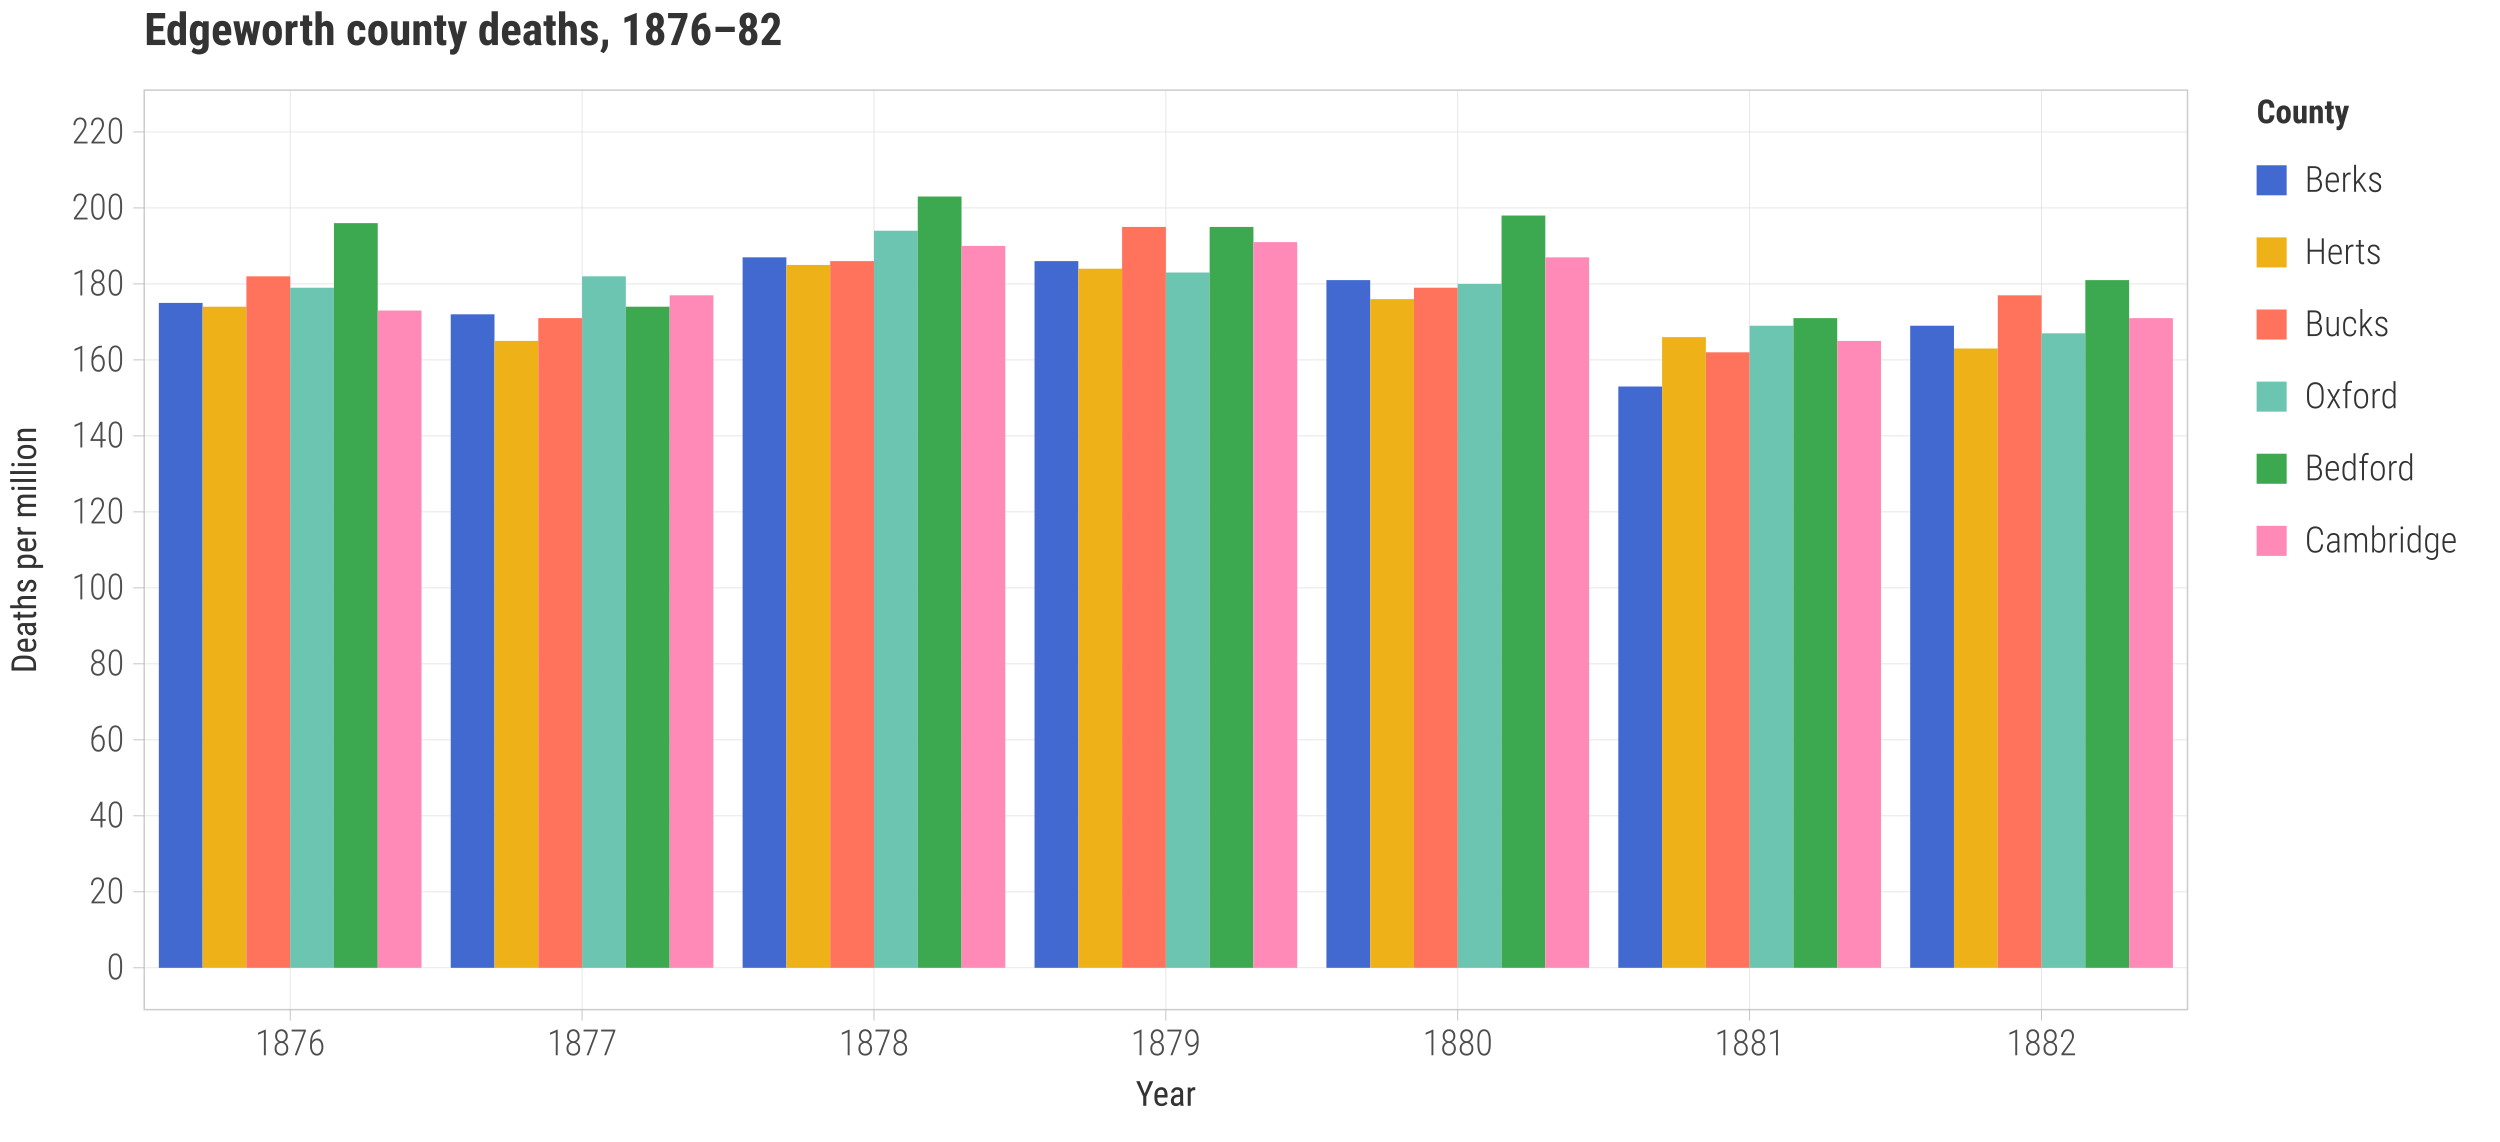
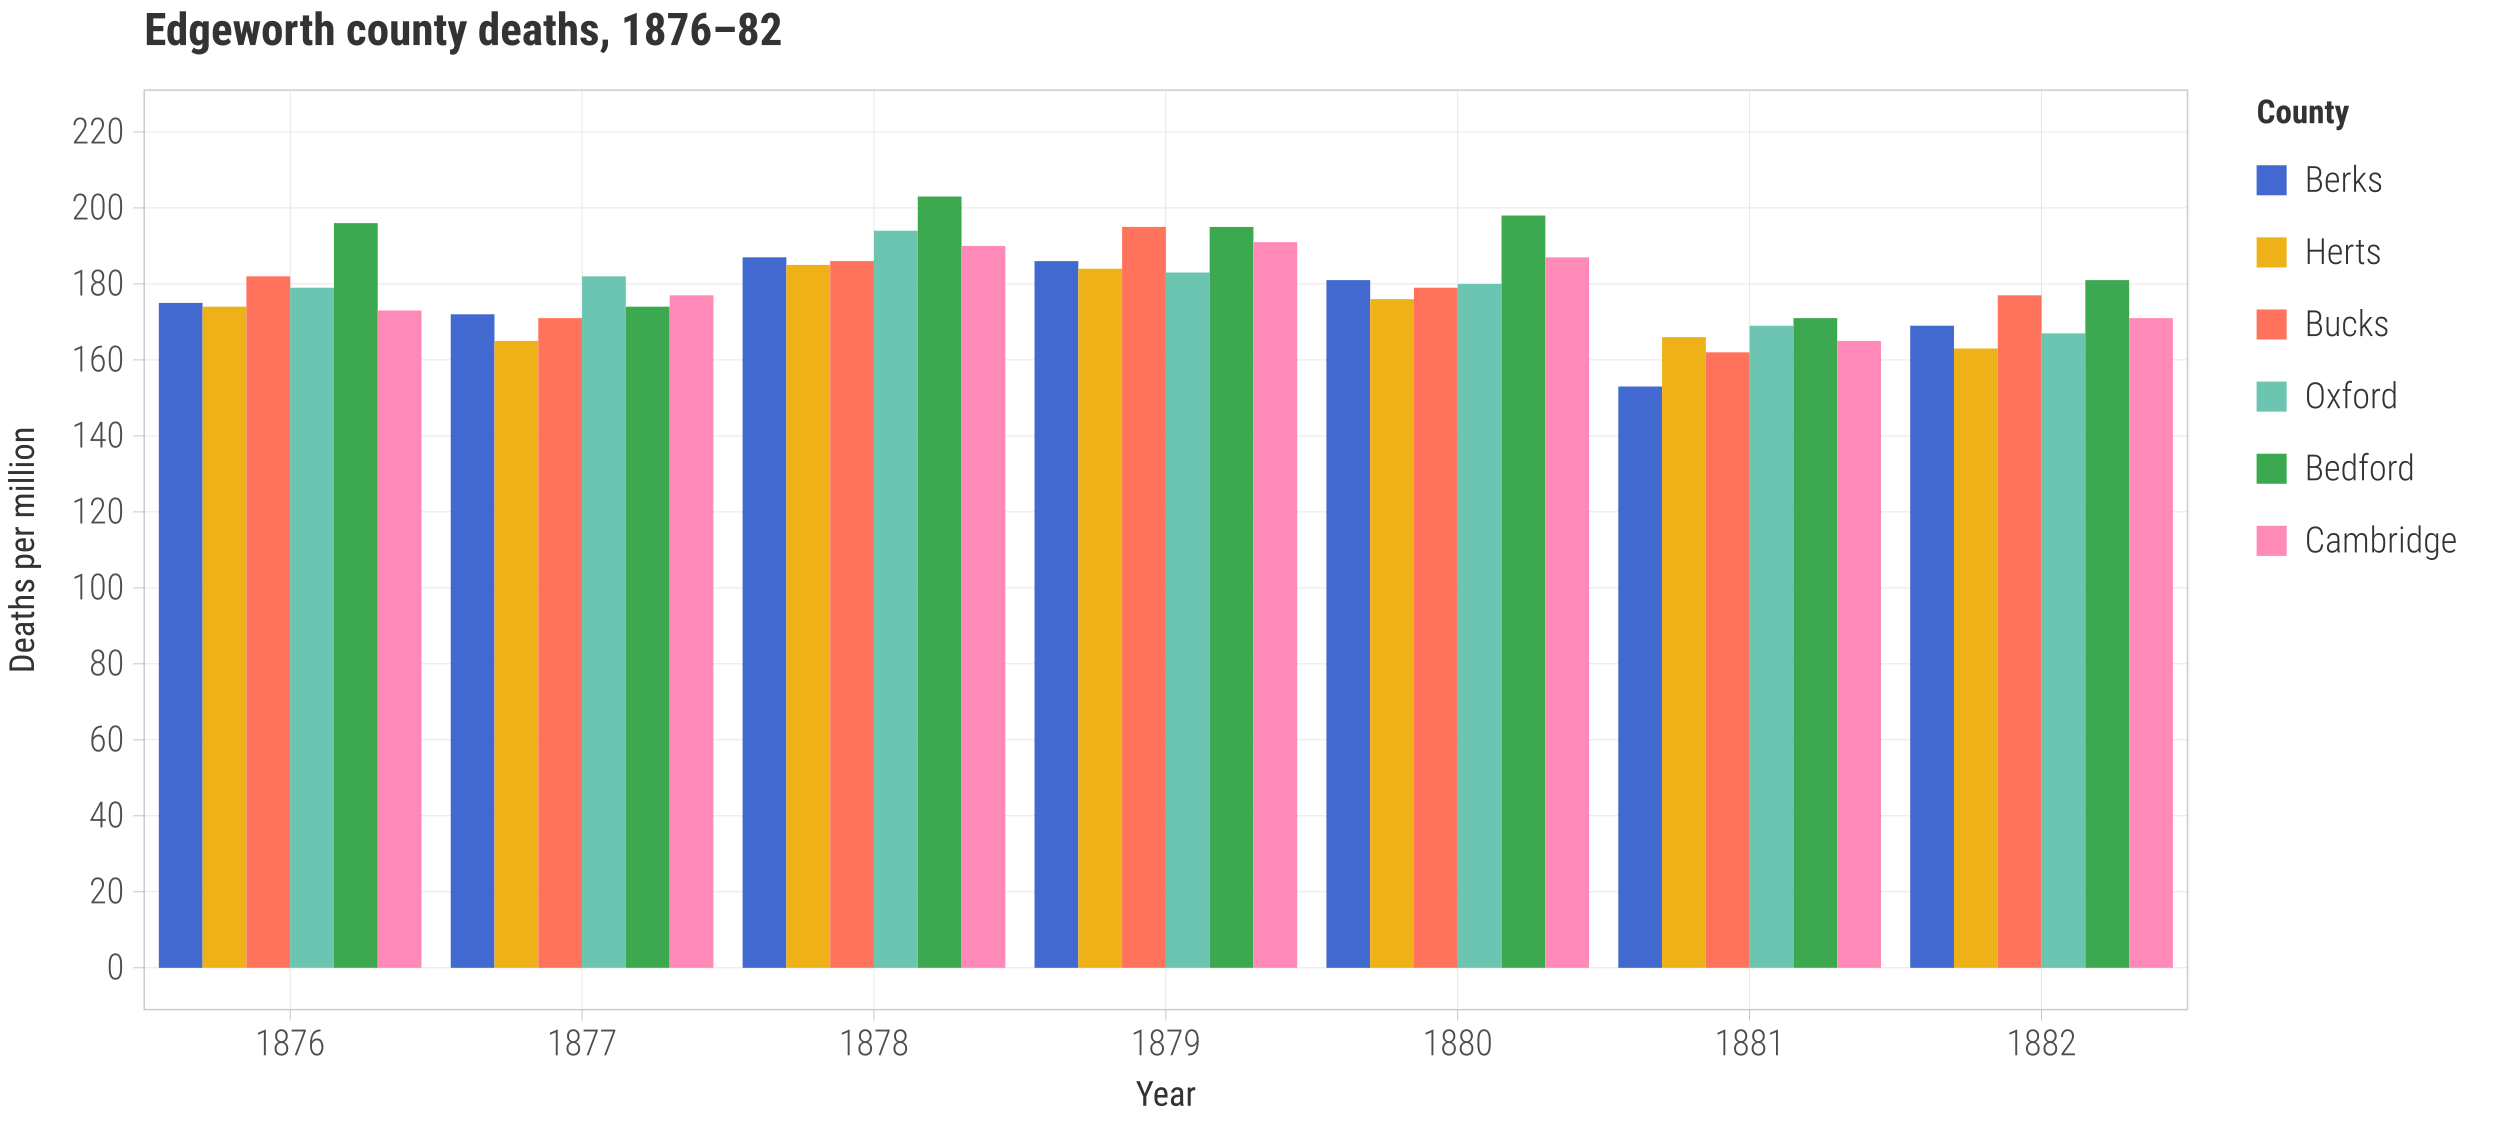
<svg xmlns="http://www.w3.org/2000/svg" width="832" height="380" viewBox="0 0 832 380" role="img" aria-label="Edgeworth county deaths, 1876–82" class="gg-plot" font-family="&quot;Roboto Condensed&quot;, &quot;Arial Narrow&quot;, Arial, sans-serif" font-size="11" font-weight="300" text-rendering="optimizeLegibility" shape-rendering="geometricPrecision">
  <rect class="gg-paper" width="832" height="380" fill="var(--gg-paper, #ffffff)" />
  <text class="gg-title" x="48" y="15" font-size="15" font-weight="700" fill="var(--gg-ink, #333333)">Edgeworth county deaths, 1876–82</text>
  <defs>
    <clipPath id="slight_attendees-dodge_observable10_832x380-gg-clip-0">
      <rect width="680" height="306" />
    </clipPath>
  </defs>
  <g class="gg-panel" data-panel="0" transform="translate(48,30)">
    <rect class="gg-panel-background" width="680" height="306" fill="var(--gg-panel, #ffffff)" />
    <g class="gg-grid" stroke="var(--gg-grid, #dedede)" stroke-width="0.25" vector-effect="non-scaling-stroke">
      <line x1="48.57" y1="0" x2="48.57" y2="306" />
      <line x1="145.71" y1="0" x2="145.71" y2="306" />
      <line x1="242.86" y1="0" x2="242.86" y2="306" />
      <line x1="340" y1="0" x2="340" y2="306" />
      <line x1="437.14" y1="0" x2="437.14" y2="306" />
      <line x1="534.29" y1="0" x2="534.29" y2="306" />
      <line x1="631.43" y1="0" x2="631.43" y2="306" />
      <line x1="0" y1="292.09" x2="680" y2="292.09" />
      <line x1="0" y1="266.8" x2="680" y2="266.8" />
      <line x1="0" y1="241.51" x2="680" y2="241.51" />
      <line x1="0" y1="216.22" x2="680" y2="216.22" />
      <line x1="0" y1="190.93" x2="680" y2="190.93" />
      <line x1="0" y1="165.64" x2="680" y2="165.64" />
      <line x1="0" y1="140.36" x2="680" y2="140.36" />
      <line x1="0" y1="115.07" x2="680" y2="115.07" />
      <line x1="0" y1="89.78" x2="680" y2="89.78" />
      <line x1="0" y1="64.49" x2="680" y2="64.49" />
      <line x1="0" y1="39.2" x2="680" y2="39.2" />
      <line x1="0" y1="13.91" x2="680" y2="13.91" />
    </g>
    <g class="gg-marks" clip-path="url(#slight_attendees-dodge_observable10_832x380-gg-clip-0)">
      <g class="gg-batch gg-rects" data-layer="0">
        <rect x="4.86" y="70.81" width="14.57" height="221.28" fill="#4269d0" />
        <rect x="19.43" y="72.07" width="14.57" height="220.02" fill="#efb118" />
        <rect x="34" y="61.96" width="14.57" height="230.13" fill="#ff725c" />
        <rect x="48.57" y="65.75" width="14.57" height="226.34" fill="#6cc5b0" />
        <rect x="63.14" y="44.26" width="14.57" height="247.83" fill="#3ca951" />
        <rect x="77.71" y="73.34" width="14.57" height="218.75" fill="#ff8ab7" />
        <rect x="102" y="74.6" width="14.57" height="217.49" fill="#4269d0" />
        <rect x="116.57" y="83.45" width="14.57" height="208.64" fill="#efb118" />
        <rect x="131.14" y="75.87" width="14.57" height="216.22" fill="#ff725c" />
        <rect x="145.71" y="61.96" width="14.57" height="230.13" fill="#6cc5b0" />
        <rect x="160.29" y="72.07" width="14.57" height="220.02" fill="#3ca951" />
        <rect x="174.86" y="68.28" width="14.57" height="223.81" fill="#ff8ab7" />
        <rect x="199.14" y="55.64" width="14.57" height="236.45" fill="#4269d0" />
        <rect x="213.71" y="58.17" width="14.57" height="233.93" fill="#efb118" />
        <rect x="228.29" y="56.9" width="14.57" height="235.19" fill="#ff725c" />
        <rect x="242.86" y="46.79" width="14.57" height="245.31" fill="#6cc5b0" />
        <rect x="257.43" y="35.4" width="14.57" height="256.69" fill="#3ca951" />
        <rect x="272" y="51.84" width="14.57" height="240.25" fill="#ff8ab7" />
        <rect x="296.29" y="56.9" width="14.57" height="235.19" fill="#4269d0" />
        <rect x="310.86" y="59.43" width="14.57" height="232.66" fill="#efb118" />
        <rect x="325.43" y="45.52" width="14.57" height="246.57" fill="#ff725c" />
        <rect x="340" y="60.69" width="14.57" height="231.4" fill="#6cc5b0" />
        <rect x="354.57" y="45.52" width="14.57" height="246.57" fill="#3ca951" />
        <rect x="369.14" y="50.58" width="14.57" height="241.51" fill="#ff8ab7" />
        <rect x="393.43" y="63.22" width="14.57" height="228.87" fill="#4269d0" />
        <rect x="408" y="69.55" width="14.57" height="222.55" fill="#efb118" />
        <rect x="422.57" y="65.75" width="14.57" height="226.34" fill="#ff725c" />
        <rect x="437.14" y="64.49" width="14.57" height="227.6" fill="#6cc5b0" />
        <rect x="451.71" y="41.73" width="14.57" height="250.36" fill="#3ca951" />
        <rect x="466.29" y="55.64" width="14.57" height="236.45" fill="#ff8ab7" />
        <rect x="490.57" y="98.63" width="14.57" height="193.46" fill="#4269d0" />
        <rect x="505.14" y="82.19" width="14.57" height="209.9" fill="#efb118" />
        <rect x="519.71" y="87.25" width="14.57" height="204.84" fill="#ff725c" />
        <rect x="534.29" y="78.4" width="14.57" height="213.69" fill="#6cc5b0" />
        <rect x="548.86" y="75.87" width="14.57" height="216.22" fill="#3ca951" />
        <rect x="563.43" y="83.45" width="14.57" height="208.64" fill="#ff8ab7" />
        <rect x="587.71" y="78.4" width="14.57" height="213.69" fill="#4269d0" />
        <rect x="602.29" y="85.98" width="14.57" height="206.11" fill="#efb118" />
        <rect x="616.86" y="68.28" width="14.57" height="223.81" fill="#ff725c" />
        <rect x="631.43" y="80.93" width="14.57" height="211.17" fill="#6cc5b0" />
        <rect x="646" y="63.22" width="14.57" height="228.87" fill="#3ca951" />
        <rect x="660.57" y="75.87" width="14.57" height="216.22" fill="#ff8ab7" />
      </g>
    </g>
    <rect class="gg-panel-border" width="680" height="306" fill="none" stroke="var(--gg-panelBorder, #cccccc)" stroke-width="0.5" vector-effect="non-scaling-stroke" />
  </g>
  <g class="gg-axis gg-axis-x" transform="translate(48,336)">
    <g class="gg-tick" transform="translate(48.57,0)">
      <line y2="3.67" stroke="var(--gg-tickColor, #b3b3b3)" stroke-width="0.25" vector-effect="non-scaling-stroke" />
      <text y="6.67" dy="0.71em" text-anchor="middle" fill="var(--gg-axisText, #4d4d4d)" font-size="12" font-weight="300">1876</text>
    </g>
    <g class="gg-tick" transform="translate(145.71,0)">
      <line y2="3.67" stroke="var(--gg-tickColor, #b3b3b3)" stroke-width="0.25" vector-effect="non-scaling-stroke" />
      <text y="6.67" dy="0.71em" text-anchor="middle" fill="var(--gg-axisText, #4d4d4d)" font-size="12" font-weight="300">1877</text>
    </g>
    <g class="gg-tick" transform="translate(242.86,0)">
      <line y2="3.67" stroke="var(--gg-tickColor, #b3b3b3)" stroke-width="0.25" vector-effect="non-scaling-stroke" />
      <text y="6.67" dy="0.71em" text-anchor="middle" fill="var(--gg-axisText, #4d4d4d)" font-size="12" font-weight="300">1878</text>
    </g>
    <g class="gg-tick" transform="translate(340,0)">
      <line y2="3.67" stroke="var(--gg-tickColor, #b3b3b3)" stroke-width="0.25" vector-effect="non-scaling-stroke" />
      <text y="6.67" dy="0.71em" text-anchor="middle" fill="var(--gg-axisText, #4d4d4d)" font-size="12" font-weight="300">1879</text>
    </g>
    <g class="gg-tick" transform="translate(437.14,0)">
      <line y2="3.67" stroke="var(--gg-tickColor, #b3b3b3)" stroke-width="0.25" vector-effect="non-scaling-stroke" />
      <text y="6.67" dy="0.71em" text-anchor="middle" fill="var(--gg-axisText, #4d4d4d)" font-size="12" font-weight="300">1880</text>
    </g>
    <g class="gg-tick" transform="translate(534.29,0)">
      <line y2="3.67" stroke="var(--gg-tickColor, #b3b3b3)" stroke-width="0.25" vector-effect="non-scaling-stroke" />
      <text y="6.67" dy="0.71em" text-anchor="middle" fill="var(--gg-axisText, #4d4d4d)" font-size="12" font-weight="300">1881</text>
    </g>
    <g class="gg-tick" transform="translate(631.43,0)">
      <line y2="3.67" stroke="var(--gg-tickColor, #b3b3b3)" stroke-width="0.25" vector-effect="non-scaling-stroke" />
      <text y="6.67" dy="0.71em" text-anchor="middle" fill="var(--gg-axisText, #4d4d4d)" font-size="12" font-weight="300">1882</text>
    </g>
  </g>
  <g class="gg-axis gg-axis-y" transform="translate(48,30)">
    <g class="gg-tick" transform="translate(0,292.09)">
      <line x2="-3.67" stroke="var(--gg-tickColor, #b3b3b3)" stroke-width="0.25" vector-effect="non-scaling-stroke" />
      <text x="-6.67" dy="0.32em" text-anchor="end" fill="var(--gg-axisText, #4d4d4d)" font-size="12" font-weight="300">0</text>
    </g>
    <g class="gg-tick" transform="translate(0,266.8)">
      <line x2="-3.67" stroke="var(--gg-tickColor, #b3b3b3)" stroke-width="0.25" vector-effect="non-scaling-stroke" />
      <text x="-6.67" dy="0.32em" text-anchor="end" fill="var(--gg-axisText, #4d4d4d)" font-size="12" font-weight="300">20</text>
    </g>
    <g class="gg-tick" transform="translate(0,241.51)">
      <line x2="-3.67" stroke="var(--gg-tickColor, #b3b3b3)" stroke-width="0.25" vector-effect="non-scaling-stroke" />
      <text x="-6.67" dy="0.32em" text-anchor="end" fill="var(--gg-axisText, #4d4d4d)" font-size="12" font-weight="300">40</text>
    </g>
    <g class="gg-tick" transform="translate(0,216.22)">
      <line x2="-3.67" stroke="var(--gg-tickColor, #b3b3b3)" stroke-width="0.25" vector-effect="non-scaling-stroke" />
      <text x="-6.67" dy="0.32em" text-anchor="end" fill="var(--gg-axisText, #4d4d4d)" font-size="12" font-weight="300">60</text>
    </g>
    <g class="gg-tick" transform="translate(0,190.93)">
      <line x2="-3.67" stroke="var(--gg-tickColor, #b3b3b3)" stroke-width="0.25" vector-effect="non-scaling-stroke" />
      <text x="-6.67" dy="0.32em" text-anchor="end" fill="var(--gg-axisText, #4d4d4d)" font-size="12" font-weight="300">80</text>
    </g>
    <g class="gg-tick" transform="translate(0,165.64)">
      <line x2="-3.67" stroke="var(--gg-tickColor, #b3b3b3)" stroke-width="0.25" vector-effect="non-scaling-stroke" />
      <text x="-6.67" dy="0.32em" text-anchor="end" fill="var(--gg-axisText, #4d4d4d)" font-size="12" font-weight="300">100</text>
    </g>
    <g class="gg-tick" transform="translate(0,140.36)">
      <line x2="-3.67" stroke="var(--gg-tickColor, #b3b3b3)" stroke-width="0.25" vector-effect="non-scaling-stroke" />
      <text x="-6.67" dy="0.32em" text-anchor="end" fill="var(--gg-axisText, #4d4d4d)" font-size="12" font-weight="300">120</text>
    </g>
    <g class="gg-tick" transform="translate(0,115.07)">
      <line x2="-3.67" stroke="var(--gg-tickColor, #b3b3b3)" stroke-width="0.25" vector-effect="non-scaling-stroke" />
      <text x="-6.67" dy="0.32em" text-anchor="end" fill="var(--gg-axisText, #4d4d4d)" font-size="12" font-weight="300">140</text>
    </g>
    <g class="gg-tick" transform="translate(0,89.78)">
      <line x2="-3.67" stroke="var(--gg-tickColor, #b3b3b3)" stroke-width="0.25" vector-effect="non-scaling-stroke" />
      <text x="-6.67" dy="0.32em" text-anchor="end" fill="var(--gg-axisText, #4d4d4d)" font-size="12" font-weight="300">160</text>
    </g>
    <g class="gg-tick" transform="translate(0,64.49)">
      <line x2="-3.67" stroke="var(--gg-tickColor, #b3b3b3)" stroke-width="0.25" vector-effect="non-scaling-stroke" />
      <text x="-6.67" dy="0.32em" text-anchor="end" fill="var(--gg-axisText, #4d4d4d)" font-size="12" font-weight="300">180</text>
    </g>
    <g class="gg-tick" transform="translate(0,39.2)">
      <line x2="-3.67" stroke="var(--gg-tickColor, #b3b3b3)" stroke-width="0.25" vector-effect="non-scaling-stroke" />
      <text x="-6.67" dy="0.32em" text-anchor="end" fill="var(--gg-axisText, #4d4d4d)" font-size="12" font-weight="300">200</text>
    </g>
    <g class="gg-tick" transform="translate(0,13.91)">
      <line x2="-3.67" stroke="var(--gg-tickColor, #b3b3b3)" stroke-width="0.25" vector-effect="non-scaling-stroke" />
      <text x="-6.67" dy="0.32em" text-anchor="end" fill="var(--gg-axisText, #4d4d4d)" font-size="12" font-weight="300">220</text>
    </g>
  </g>
  <text class="gg-axis-title" x="388" y="368" text-anchor="middle" fill="var(--gg-ink, #333333)" font-size="11.5" font-weight="400">Year</text>
-   <text class="gg-axis-title" transform="translate(12,183) rotate(-90)" text-anchor="middle" fill="var(--gg-ink, #333333)" font-size="11.5" font-weight="400">Deaths per million</text>
+   <text class="gg-axis-title" transform="translate(11.31,183) rotate(-90)" text-anchor="middle" fill="var(--gg-ink, #333333)" font-size="11.5" font-weight="400">Deaths per million</text>
  <g class="gg-legend gg-legend-fill gg-legend-right gg-legend-vertical" transform="translate(747,30)">
    <text class="gg-legend-title" x="4" y="11" font-size="11" font-weight="bold" fill="var(--gg-ink, #333333)">County</text>
    <rect class="gg-legend-swatch" x="4" y="25" width="10" height="10" fill="#4269d0" />
    <text class="gg-legend-label" x="20" y="30" dy="0.32em" font-size="12" fill="var(--gg-ink, #333333)">Berks</text>
    <rect class="gg-legend-swatch" x="4" y="49" width="10" height="10" fill="#efb118" />
    <text class="gg-legend-label" x="20" y="54" dy="0.32em" font-size="12" fill="var(--gg-ink, #333333)">Herts</text>
    <rect class="gg-legend-swatch" x="4" y="73" width="10" height="10" fill="#ff725c" />
    <text class="gg-legend-label" x="20" y="78" dy="0.32em" font-size="12" fill="var(--gg-ink, #333333)">Bucks</text>
    <rect class="gg-legend-swatch" x="4" y="97" width="10" height="10" fill="#6cc5b0" />
    <text class="gg-legend-label" x="20" y="102" dy="0.32em" font-size="12" fill="var(--gg-ink, #333333)">Oxford</text>
    <rect class="gg-legend-swatch" x="4" y="121" width="10" height="10" fill="#3ca951" />
    <text class="gg-legend-label" x="20" y="126" dy="0.32em" font-size="12" fill="var(--gg-ink, #333333)">Bedford</text>
    <rect class="gg-legend-swatch" x="4" y="145" width="10" height="10" fill="#ff8ab7" />
    <text class="gg-legend-label" x="20" y="150" dy="0.32em" font-size="12" fill="var(--gg-ink, #333333)">Cambridge</text>
  </g>
</svg>
